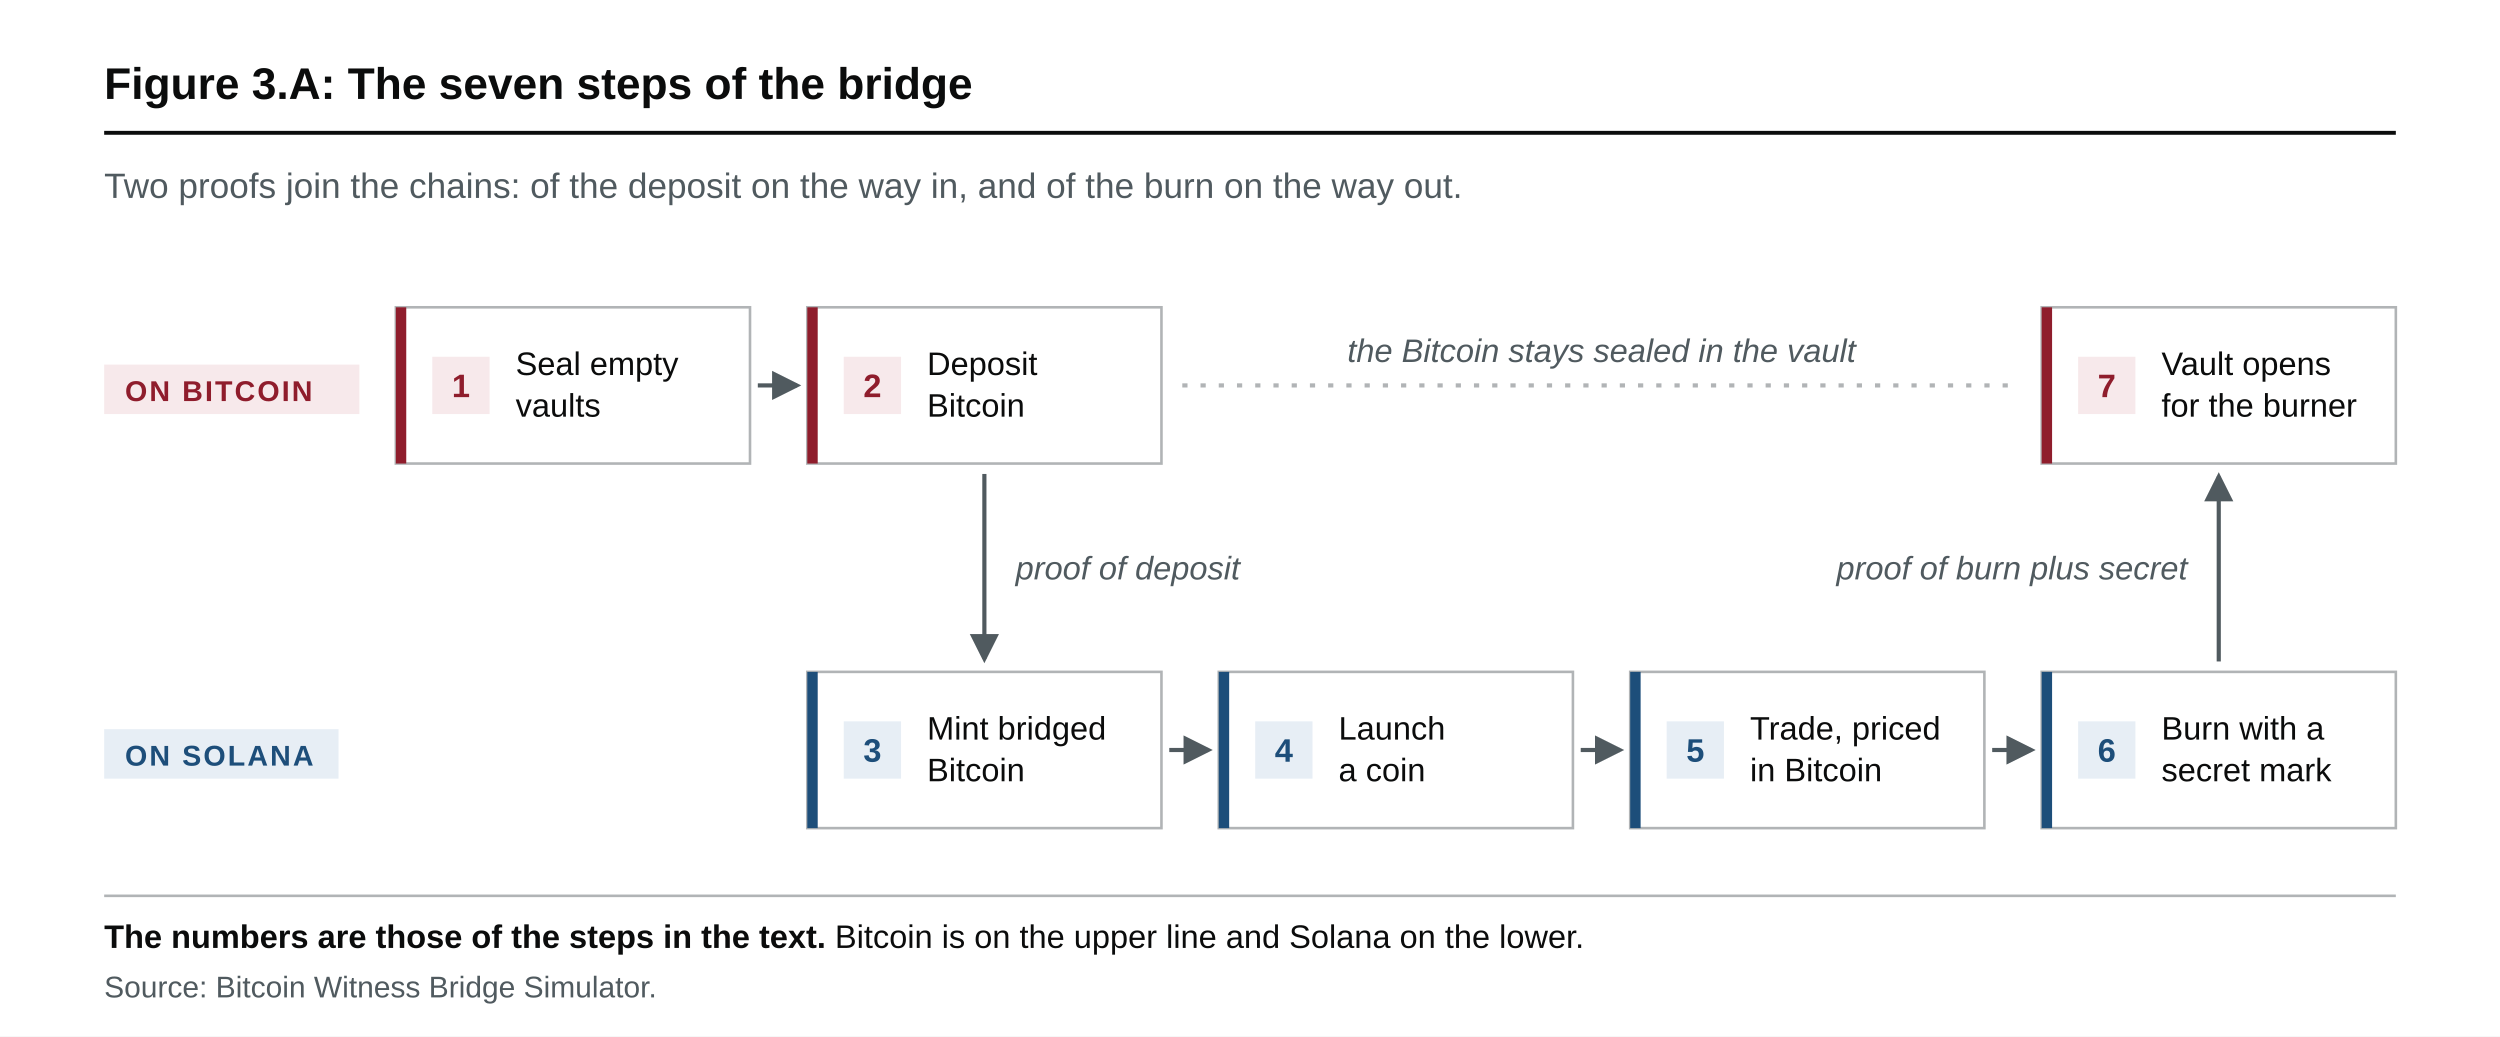
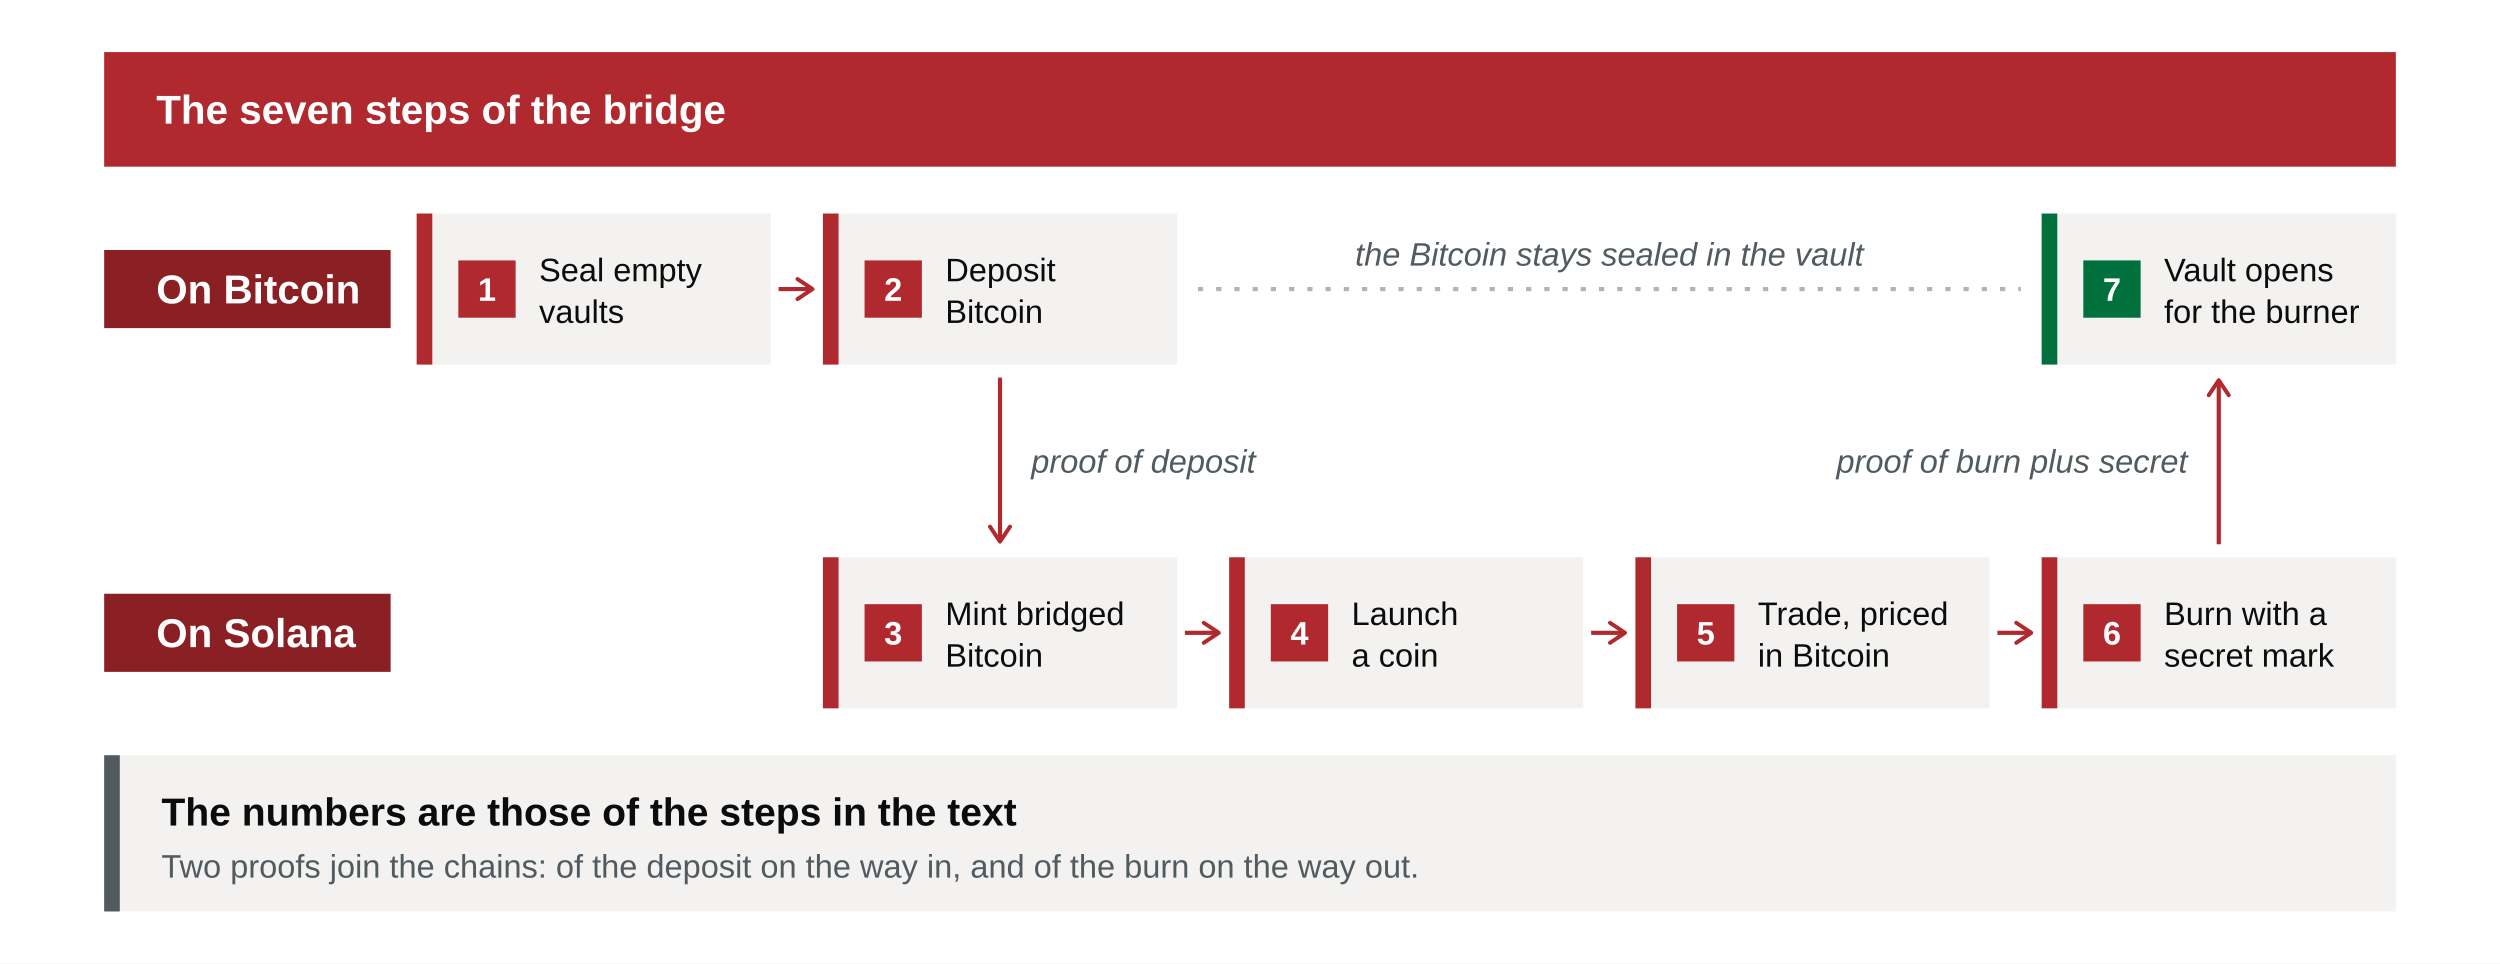
- <svg xmlns="http://www.w3.org/2000/svg" viewBox="0 0 960 398" width="960" height="398" role="img" aria-labelledby="t d" font-family="Arial, Helvetica, 'Liberation Sans', sans-serif">
+ <svg xmlns="http://www.w3.org/2000/svg" viewBox="0 0 960 370" width="960" height="370" role="img" aria-labelledby="t d" font-family="Arial, Helvetica, 'Liberation Sans', sans-serif">
  <defs>
-     <marker id="a" viewBox="0 0 10 10" refX="8.5" refY="5" markerWidth="7" markerHeight="7" orient="auto-start-reverse">
-       <path d="M0 0 L10 5 L0 10 z" fill="#505A5F" />
+     <marker id="r" viewBox="0 0 10 10" refX="8" refY="5" markerWidth="6" markerHeight="6" orient="auto-start-reverse">
+       <path d="M2 1L8 5L2 9" fill="none" stroke="#AF292E" stroke-width="1.6" stroke-linecap="round" stroke-linejoin="round" />
+     </marker>
+     <marker id="g" viewBox="0 0 10 10" refX="8" refY="5" markerWidth="6" markerHeight="6" orient="auto-start-reverse">
+       <path d="M2 1L8 5L2 9" fill="none" stroke="#505A5F" stroke-width="1.6" stroke-linecap="round" stroke-linejoin="round" />
    </marker>
  </defs>
-   <rect width="960" height="398" fill="#FFFFFF" />
-   <text x="40" y="38" font-size="17" fill="#0B0C0C" font-weight="700">Figure 3.A: The seven steps of the bridge</text>
-   <line x1="40" y1="51" x2="920" y2="51" stroke="#0B0C0C" stroke-width="1.5" />
-   <text x="40" y="76" font-size="13.5" fill="#505A5F">Two proofs join the chains: of the deposit on the way in, and of the burn on the way out.</text>
-   <rect x="40" y="140.0" width="98" height="19" fill="#F7E9EB" />
-   <text x="48" y="154.0" font-size="11" fill="#8F1D2C" font-weight="700" letter-spacing="0.8">ON BITCOIN</text>
-   <rect x="152" y="118" width="136" height="60" fill="#FFFFFF" stroke="#B1B4B6" />
-   <rect x="152" y="118" width="4" height="60" fill="#8F1D2C" />
-   <rect x="166" y="137" width="22" height="22" fill="#F7E9EB" />
-   <text x="177.0" y="152.5" font-size="12.5" fill="#8F1D2C" font-weight="700" text-anchor="middle">1</text>
-   <text x="198" y="144" font-size="12.5" fill="#0B0C0C">Seal empty</text>
-   <text x="198" y="160" font-size="12.5" fill="#0B0C0C">vaults</text>
-   <rect x="310" y="118" width="136" height="60" fill="#FFFFFF" stroke="#B1B4B6" />
-   <rect x="310" y="118" width="4" height="60" fill="#8F1D2C" />
-   <rect x="324" y="137" width="22" height="22" fill="#F7E9EB" />
-   <text x="335.0" y="152.5" font-size="12.5" fill="#8F1D2C" font-weight="700" text-anchor="middle">2</text>
-   <text x="356" y="144" font-size="12.5" fill="#0B0C0C">Deposit</text>
-   <text x="356" y="160" font-size="12.5" fill="#0B0C0C">Bitcoin</text>
-   <rect x="784" y="118" width="136" height="60" fill="#FFFFFF" stroke="#B1B4B6" />
-   <rect x="784" y="118" width="4" height="60" fill="#8F1D2C" />
-   <rect x="798" y="137" width="22" height="22" fill="#F7E9EB" />
-   <text x="809.0" y="152.5" font-size="12.5" fill="#8F1D2C" font-weight="700" text-anchor="middle">7</text>
-   <text x="830" y="144" font-size="12.5" fill="#0B0C0C">Vault opens</text>
-   <text x="830" y="160" font-size="12.5" fill="#0B0C0C">for the burner</text>
-   <line x1="291" y1="148.0" x2="306" y2="148.0" stroke="#505A5F" stroke-width="1.6" marker-end="url(#a)" />
-   <line x1="454" y1="148.0" x2="776" y2="148.0" stroke="#B1B4B6" stroke-width="1.6" stroke-dasharray="2 5" />
-   <text x="615.0" y="139.0" font-size="12.5" fill="#505A5F" text-anchor="middle" font-style="italic">the Bitcoin stays sealed in the vault</text>
-   <rect x="40" y="280.0" width="90" height="19" fill="#E7EEF5" />
-   <text x="48" y="294.0" font-size="11" fill="#1D4E7A" font-weight="700" letter-spacing="0.8">ON SOLANA</text>
-   <rect x="310" y="258" width="136" height="60" fill="#FFFFFF" stroke="#B1B4B6" />
-   <rect x="310" y="258" width="4" height="60" fill="#1D4E7A" />
-   <rect x="324" y="277" width="22" height="22" fill="#E7EEF5" />
-   <text x="335.0" y="292.5" font-size="12.5" fill="#1D4E7A" font-weight="700" text-anchor="middle">3</text>
-   <text x="356" y="284" font-size="12.5" fill="#0B0C0C">Mint bridged</text>
-   <text x="356" y="300" font-size="12.5" fill="#0B0C0C">Bitcoin</text>
-   <rect x="468" y="258" width="136" height="60" fill="#FFFFFF" stroke="#B1B4B6" />
-   <rect x="468" y="258" width="4" height="60" fill="#1D4E7A" />
-   <rect x="482" y="277" width="22" height="22" fill="#E7EEF5" />
-   <text x="493.0" y="292.5" font-size="12.5" fill="#1D4E7A" font-weight="700" text-anchor="middle">4</text>
-   <text x="514" y="284" font-size="12.5" fill="#0B0C0C">Launch</text>
-   <text x="514" y="300" font-size="12.5" fill="#0B0C0C">a coin</text>
-   <rect x="626" y="258" width="136" height="60" fill="#FFFFFF" stroke="#B1B4B6" />
-   <rect x="626" y="258" width="4" height="60" fill="#1D4E7A" />
-   <rect x="640" y="277" width="22" height="22" fill="#E7EEF5" />
-   <text x="651.0" y="292.5" font-size="12.5" fill="#1D4E7A" font-weight="700" text-anchor="middle">5</text>
-   <text x="672" y="284" font-size="12.5" fill="#0B0C0C">Trade, priced</text>
-   <text x="672" y="300" font-size="12.5" fill="#0B0C0C">in Bitcoin</text>
-   <rect x="784" y="258" width="136" height="60" fill="#FFFFFF" stroke="#B1B4B6" />
-   <rect x="784" y="258" width="4" height="60" fill="#1D4E7A" />
-   <rect x="798" y="277" width="22" height="22" fill="#E7EEF5" />
-   <text x="809.0" y="292.5" font-size="12.5" fill="#1D4E7A" font-weight="700" text-anchor="middle">6</text>
-   <text x="830" y="284" font-size="12.5" fill="#0B0C0C">Burn with a</text>
-   <text x="830" y="300" font-size="12.5" fill="#0B0C0C">secret mark</text>
-   <line x1="449" y1="288.0" x2="464" y2="288.0" stroke="#505A5F" stroke-width="1.6" marker-end="url(#a)" />
-   <line x1="607" y1="288.0" x2="622" y2="288.0" stroke="#505A5F" stroke-width="1.6" marker-end="url(#a)" />
-   <line x1="765" y1="288.0" x2="780" y2="288.0" stroke="#505A5F" stroke-width="1.6" marker-end="url(#a)" />
-   <line x1="378.0" y1="182" x2="378.0" y2="253" stroke="#505A5F" stroke-width="1.6" marker-end="url(#a)" />
-   <line x1="852.0" y1="254" x2="852.0" y2="183" stroke="#505A5F" stroke-width="1.6" marker-end="url(#a)" />
-   <text x="390.0" y="222.5" font-size="12.5" fill="#505A5F" font-style="italic">proof of deposit</text>
-   <text x="840.0" y="222.5" font-size="12.5" fill="#505A5F" text-anchor="end" font-style="italic">proof of burn plus secret</text>
-   <line x1="40" y1="344" x2="920" y2="344" stroke="#B1B4B6" stroke-width="1" />
-   <text x="40" y="364" font-size="12.5" fill="#0B0C0C">
-     <tspan font-weight="700">The numbers are those of the steps in the text.</tspan> Bitcoin is on the upper line and Solana on the lower.</text>
-   <text x="40" y="383" font-size="11.5" fill="#505A5F">Source: Bitcoin Witness Bridge Simulator.</text>
+   <rect width="960" height="370" fill="#FFFFFF" />
+   <rect x="40" y="20" width="880" height="44" fill="#AF292E" />
+   <text x="60" y="47.5" font-size="15.5" fill="#FFFFFF" font-weight="700">The seven steps of the bridge</text>
+   <rect x="40" y="96" width="110" height="30" fill="#8A2024" />
+   <text x="60" y="116.5" font-size="15.5" fill="#FFFFFF" font-weight="700">On Bitcoin</text>
+   <rect x="160" y="82" width="136" height="58" fill="#F3F2F1" />
+   <rect x="160" y="82" width="6" height="58" fill="#AF292E" />
+   <rect x="176" y="100" width="22" height="22" fill="#AF292E" />
+   <text x="187" y="115.5" font-size="12.5" fill="#FFFFFF" font-weight="700" text-anchor="middle">1</text>
+   <text x="207" y="108" font-size="12.5" fill="#0B0C0C">Seal empty</text>
+   <text x="207" y="124" font-size="12.5" fill="#0B0C0C">vaults</text>
+   <rect x="316" y="82" width="136" height="58" fill="#F3F2F1" />
+   <rect x="316" y="82" width="6" height="58" fill="#AF292E" />
+   <rect x="332" y="100" width="22" height="22" fill="#AF292E" />
+   <text x="343" y="115.5" font-size="12.5" fill="#FFFFFF" font-weight="700" text-anchor="middle">2</text>
+   <text x="363" y="108" font-size="12.5" fill="#0B0C0C">Deposit</text>
+   <text x="363" y="124" font-size="12.5" fill="#0B0C0C">Bitcoin</text>
+   <rect x="784" y="82" width="136" height="58" fill="#F3F2F1" />
+   <rect x="784" y="82" width="6" height="58" fill="#00703C" />
+   <rect x="800" y="100" width="22" height="22" fill="#00703C" />
+   <text x="811" y="115.5" font-size="12.5" fill="#FFFFFF" font-weight="700" text-anchor="middle">7</text>
+   <text x="831" y="108" font-size="12.5" fill="#0B0C0C">Vault opens</text>
+   <text x="831" y="124" font-size="12.5" fill="#0B0C0C">for the burner</text>
+   <line x1="299" y1="111.0" x2="312" y2="111.0" stroke="#AF292E" stroke-width="1.6" marker-end="url(#r)" />
+   <line x1="460" y1="111.0" x2="776" y2="111.0" stroke="#B1B4B6" stroke-width="1.6" stroke-dasharray="2 5" />
+   <text x="618.0" y="102.0" font-size="12.5" fill="#505A5F" text-anchor="middle" font-style="italic">the Bitcoin stays sealed in the vault</text>
+   <rect x="40" y="228" width="110" height="30" fill="#8A2024" />
+   <text x="60" y="248.5" font-size="15.5" fill="#FFFFFF" font-weight="700">On Solana</text>
+   <rect x="316" y="214" width="136" height="58" fill="#F3F2F1" />
+   <rect x="316" y="214" width="6" height="58" fill="#AF292E" />
+   <rect x="332" y="232" width="22" height="22" fill="#AF292E" />
+   <text x="343" y="247.5" font-size="12.5" fill="#FFFFFF" font-weight="700" text-anchor="middle">3</text>
+   <text x="363" y="240" font-size="12.5" fill="#0B0C0C">Mint bridged</text>
+   <text x="363" y="256" font-size="12.5" fill="#0B0C0C">Bitcoin</text>
+   <rect x="472" y="214" width="136" height="58" fill="#F3F2F1" />
+   <rect x="472" y="214" width="6" height="58" fill="#AF292E" />
+   <rect x="488" y="232" width="22" height="22" fill="#AF292E" />
+   <text x="499" y="247.5" font-size="12.5" fill="#FFFFFF" font-weight="700" text-anchor="middle">4</text>
+   <text x="519" y="240" font-size="12.5" fill="#0B0C0C">Launch</text>
+   <text x="519" y="256" font-size="12.5" fill="#0B0C0C">a coin</text>
+   <rect x="628" y="214" width="136" height="58" fill="#F3F2F1" />
+   <rect x="628" y="214" width="6" height="58" fill="#AF292E" />
+   <rect x="644" y="232" width="22" height="22" fill="#AF292E" />
+   <text x="655" y="247.5" font-size="12.5" fill="#FFFFFF" font-weight="700" text-anchor="middle">5</text>
+   <text x="675" y="240" font-size="12.5" fill="#0B0C0C">Trade, priced</text>
+   <text x="675" y="256" font-size="12.5" fill="#0B0C0C">in Bitcoin</text>
+   <rect x="784" y="214" width="136" height="58" fill="#F3F2F1" />
+   <rect x="784" y="214" width="6" height="58" fill="#AF292E" />
+   <rect x="800" y="232" width="22" height="22" fill="#AF292E" />
+   <text x="811" y="247.5" font-size="12.5" fill="#FFFFFF" font-weight="700" text-anchor="middle">6</text>
+   <text x="831" y="240" font-size="12.5" fill="#0B0C0C">Burn with a</text>
+   <text x="831" y="256" font-size="12.5" fill="#0B0C0C">secret mark</text>
+   <line x1="455" y1="243.0" x2="468" y2="243.0" stroke="#AF292E" stroke-width="1.6" marker-end="url(#r)" />
+   <line x1="611" y1="243.0" x2="624" y2="243.0" stroke="#AF292E" stroke-width="1.6" marker-end="url(#r)" />
+   <line x1="767" y1="243.0" x2="780" y2="243.0" stroke="#AF292E" stroke-width="1.6" marker-end="url(#r)" />
+   <line x1="384.0" y1="145" x2="384.0" y2="208" stroke="#AF292E" stroke-width="1.6" marker-end="url(#r)" />
+   <line x1="852.0" y1="209" x2="852.0" y2="146" stroke="#AF292E" stroke-width="1.6" marker-end="url(#r)" />
+   <text x="396.0" y="181.5" font-size="12.5" fill="#505A5F" font-style="italic">proof of deposit</text>
+   <text x="840.0" y="181.5" font-size="12.5" fill="#505A5F" text-anchor="end" font-style="italic">proof of burn plus secret</text>
+   <rect x="40" y="290" width="880" height="60" fill="#F3F2F1" />
+   <rect x="40" y="290" width="6" height="60" fill="#505A5F" />
+   <text x="62" y="317" font-size="15" fill="#0B0C0C" font-weight="700">The numbers are those of the steps in the text</text>
+   <text x="62" y="337" font-size="12.5" fill="#505A5F">Two proofs join the chains: of the deposit on the way in, and of the burn on the way out.</text>
</svg>
